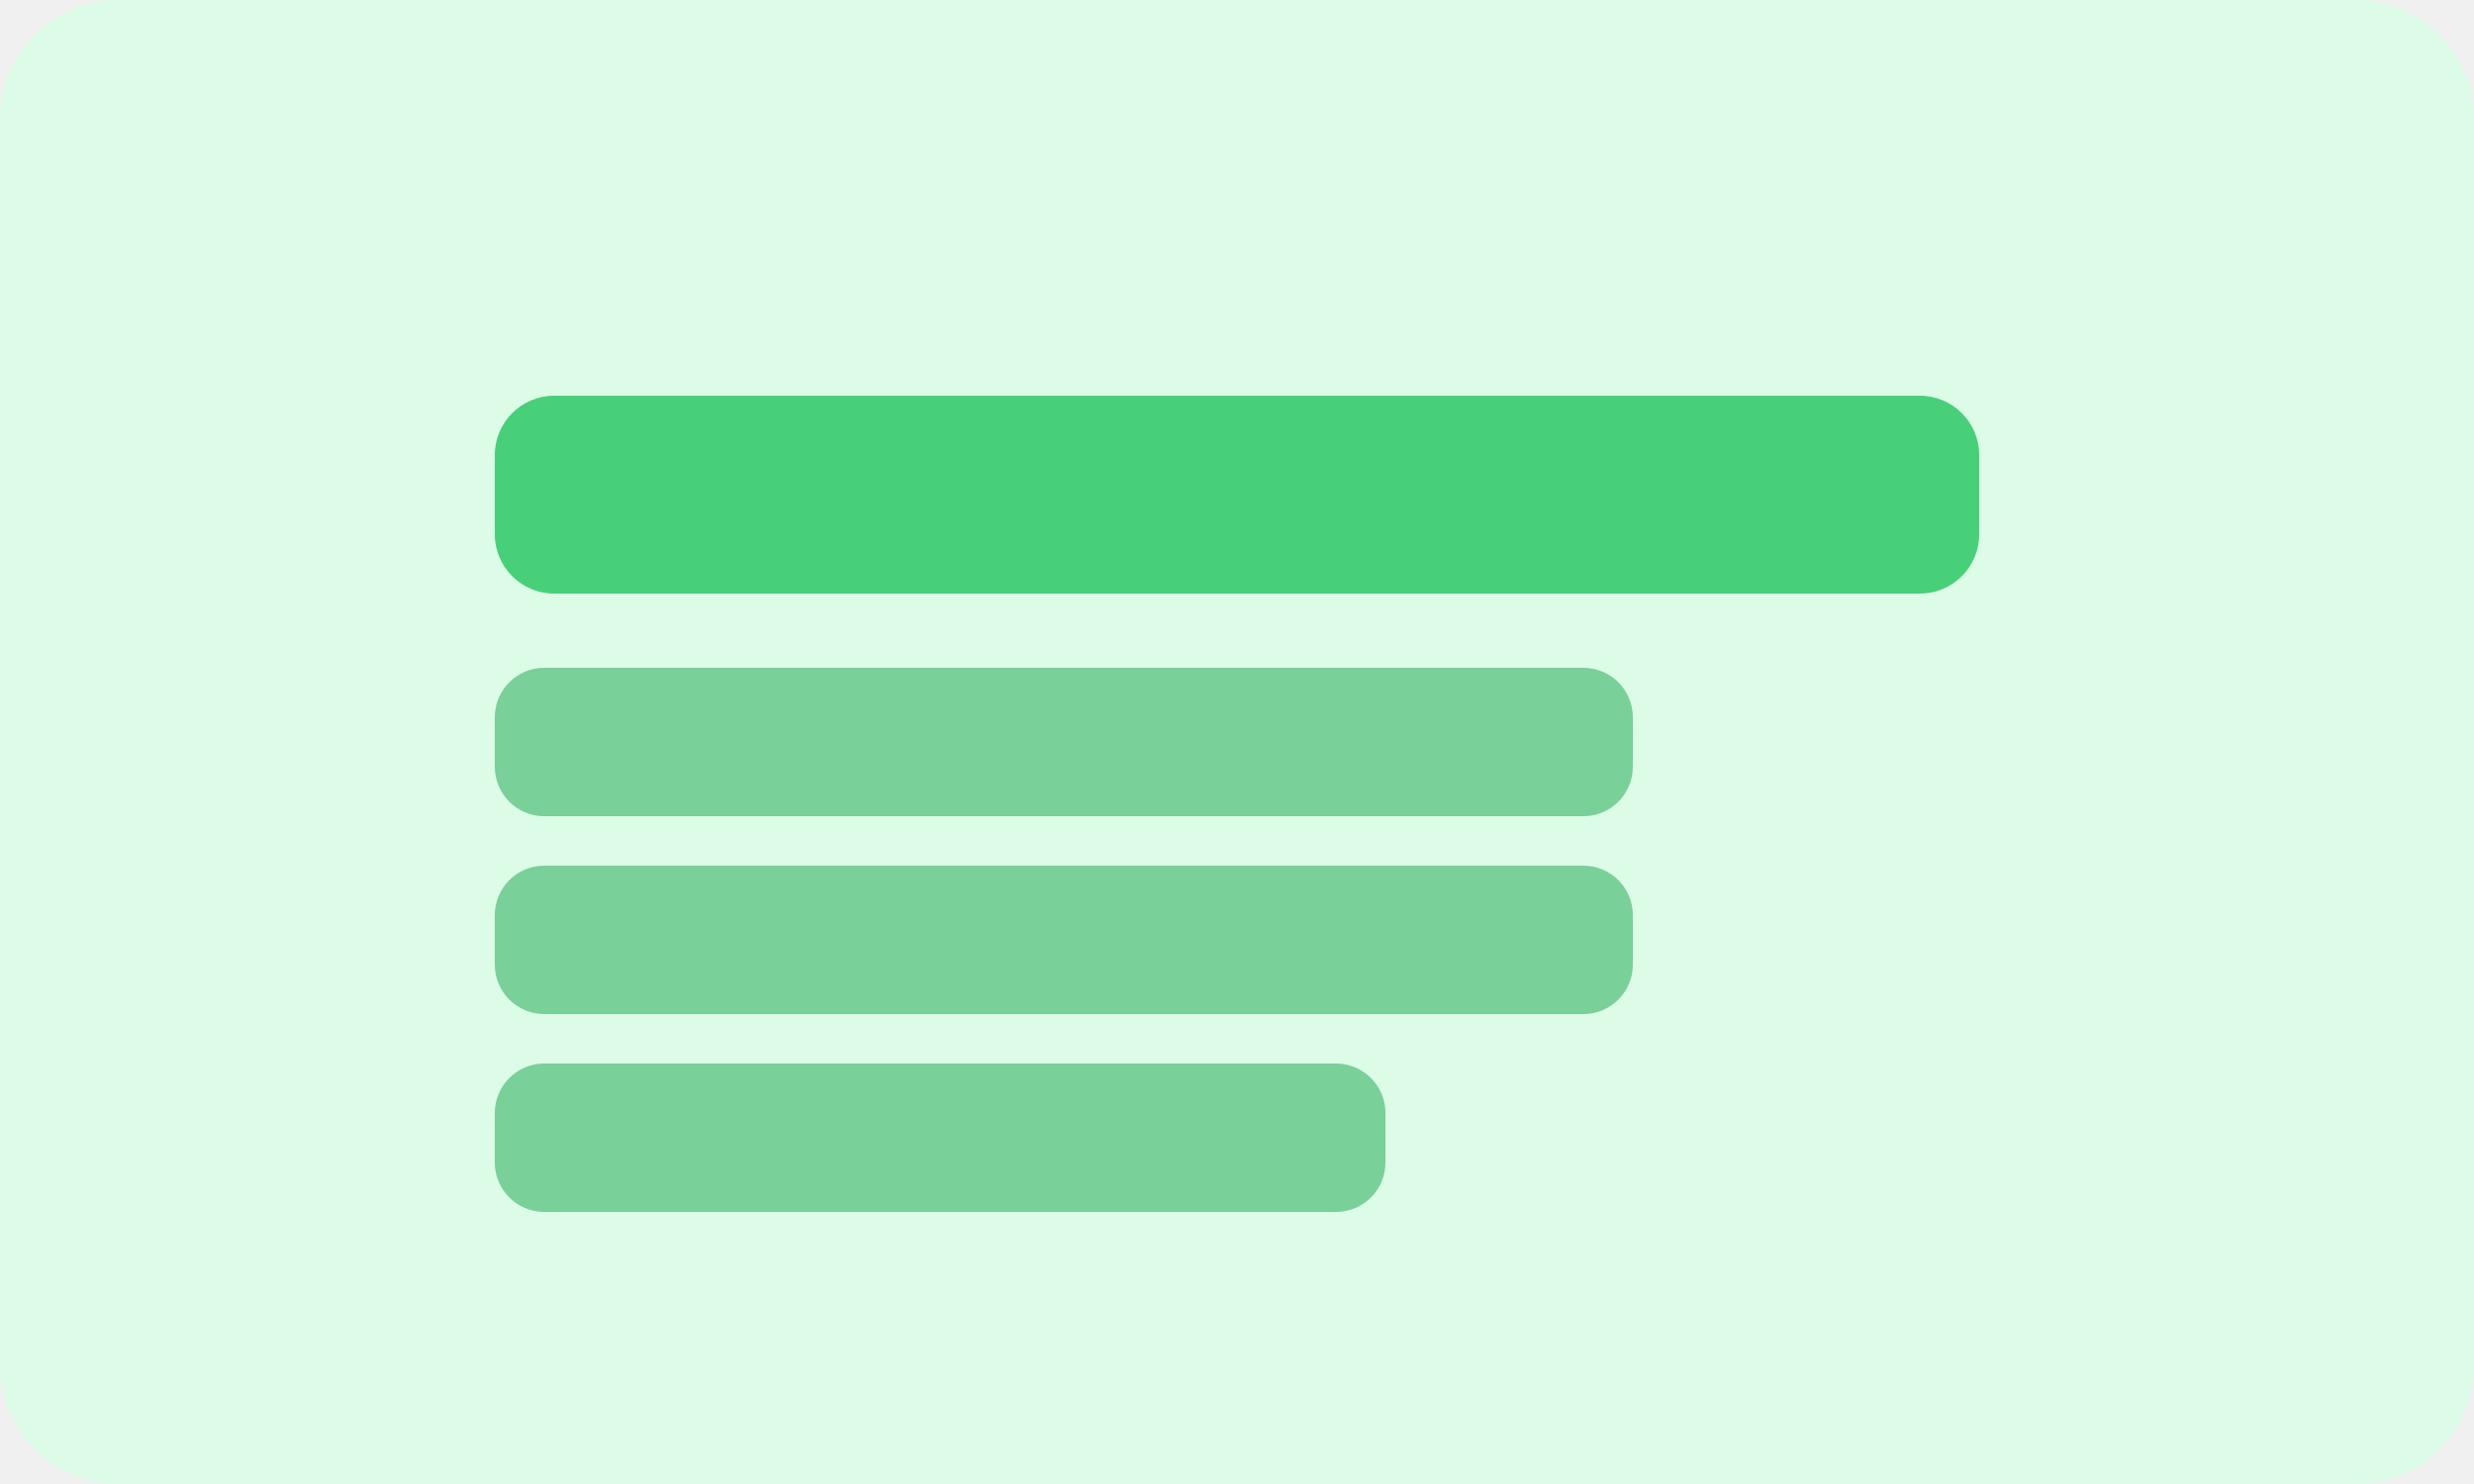
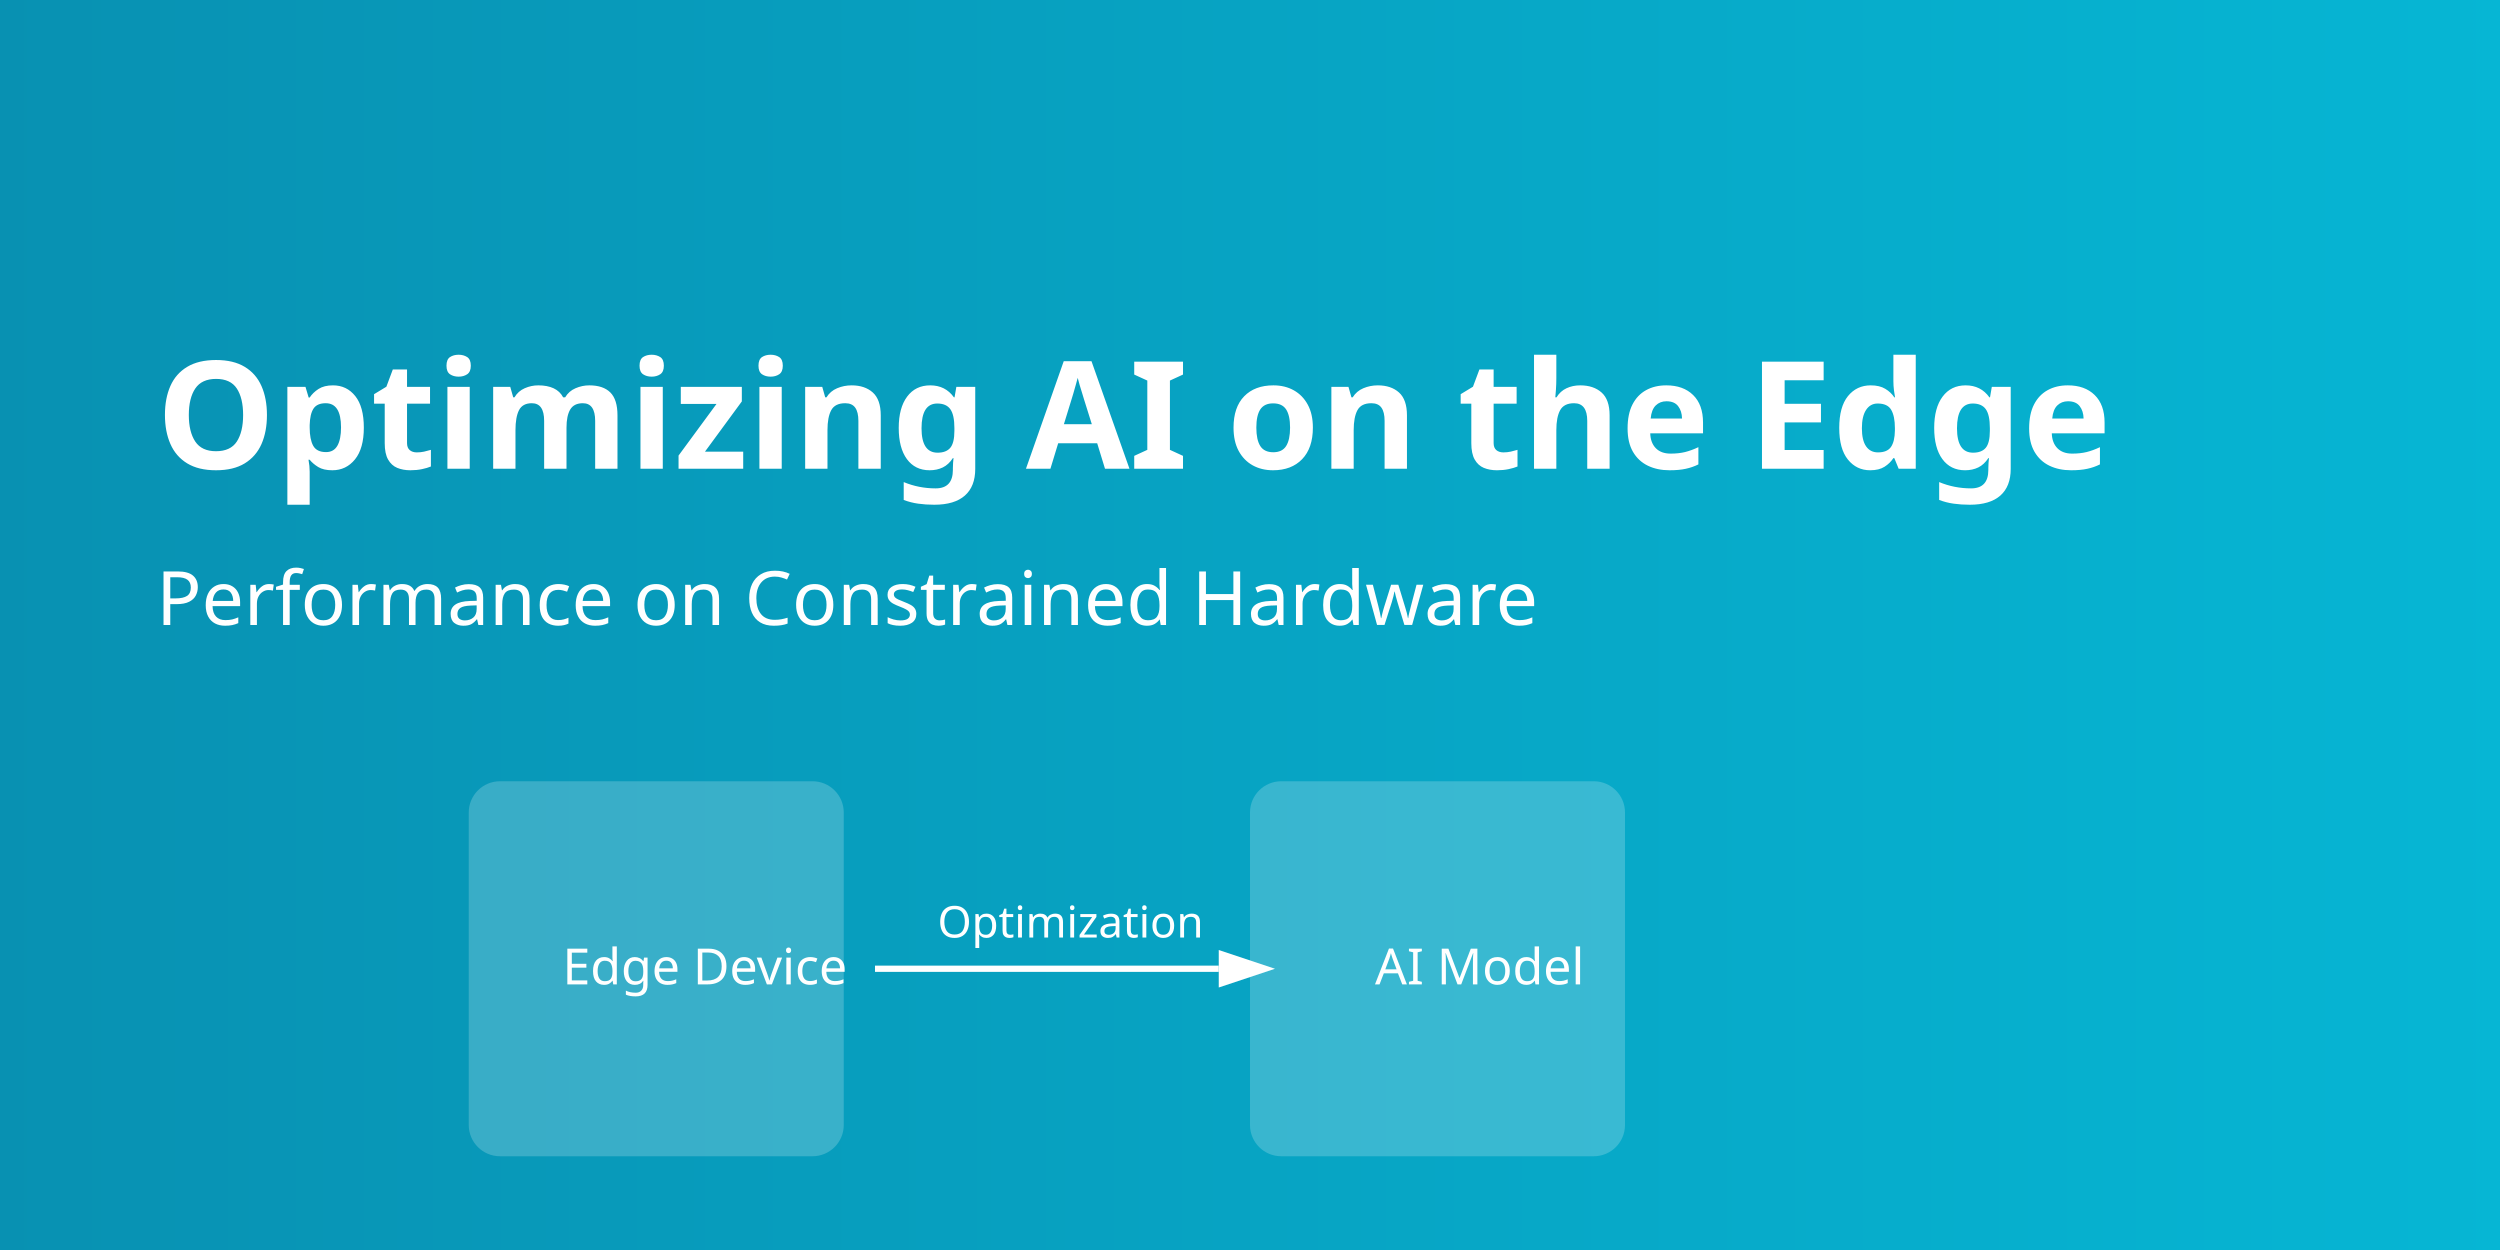
- <svg xmlns="http://www.w3.org/2000/svg" width="1000" height="600" viewBox="0 0 1000 600">
-   <rect width="1000" height="600" rx="48" fill="#dcfce7" />
-   <rect x="200" y="160" width="600" height="80" rx="24" fill="#22c55e" opacity="0.8" />
-   <rect x="200" y="270" width="460" height="60" rx="20" fill="#16a34a" opacity="0.5" />
-   <rect x="200" y="350" width="460" height="60" rx="20" fill="#16a34a" opacity="0.5" />
-   <rect x="200" y="430" width="360" height="60" rx="20" fill="#16a34a" opacity="0.5" />
+ <svg xmlns="http://www.w3.org/2000/svg" width="100%" height="100%" viewBox="0 0 800 400">
+   <linearGradient id="grad9" x1="0%" y1="0%" x2="100%" y2="0%">
+     <stop offset="0%" style="stop-color:#0891b2;stop-opacity:1" />
+     <stop offset="100%" style="stop-color:#06b6d4;stop-opacity:1" />
+   </linearGradient>
+   <rect width="800" height="400" fill="url(#grad9)" />
+   <g transform="translate(50, 100)" fill="#fff">
+     <text x="0" y="50" font-family="sans-serif" font-size="48" font-weight="bold">Optimizing AI on the Edge</text>
+     <text x="0" y="100" font-family="sans-serif" font-size="24">Performance on Constrained Hardware</text>
+     <g transform="translate(100, 150)">
+       <rect x="0" y="0" width="120" height="120" fill="#ffffff33" rx="10" />
+       <text x="30" y="65" font-family="sans-serif" font-size="16">Edge Device</text>
+     </g>
+     <g transform="translate(350, 150)">
+       <rect x="0" y="0" width="120" height="120" fill="#ffffff33" rx="10" />
+       <text x="40" y="65" font-family="sans-serif" font-size="16">AI Model</text>
+     </g>
+     <line x1="230" y1="210" x2="340" y2="210" stroke="#fff" stroke-width="2" marker-end="url(#arrow5)" />
+     <text x="250" y="200" font-family="sans-serif" font-size="14" fill="#fff">Optimization</text>
+   </g>
+   <defs>
+     <marker id="arrow5" markerWidth="10" markerHeight="10" refX="0" refY="3" orient="auto" markerUnits="strokeWidth">
+       <path d="M0,0 L0,6 L9,3 z" fill="#fff" />
+     </marker>
+   </defs>
</svg>
